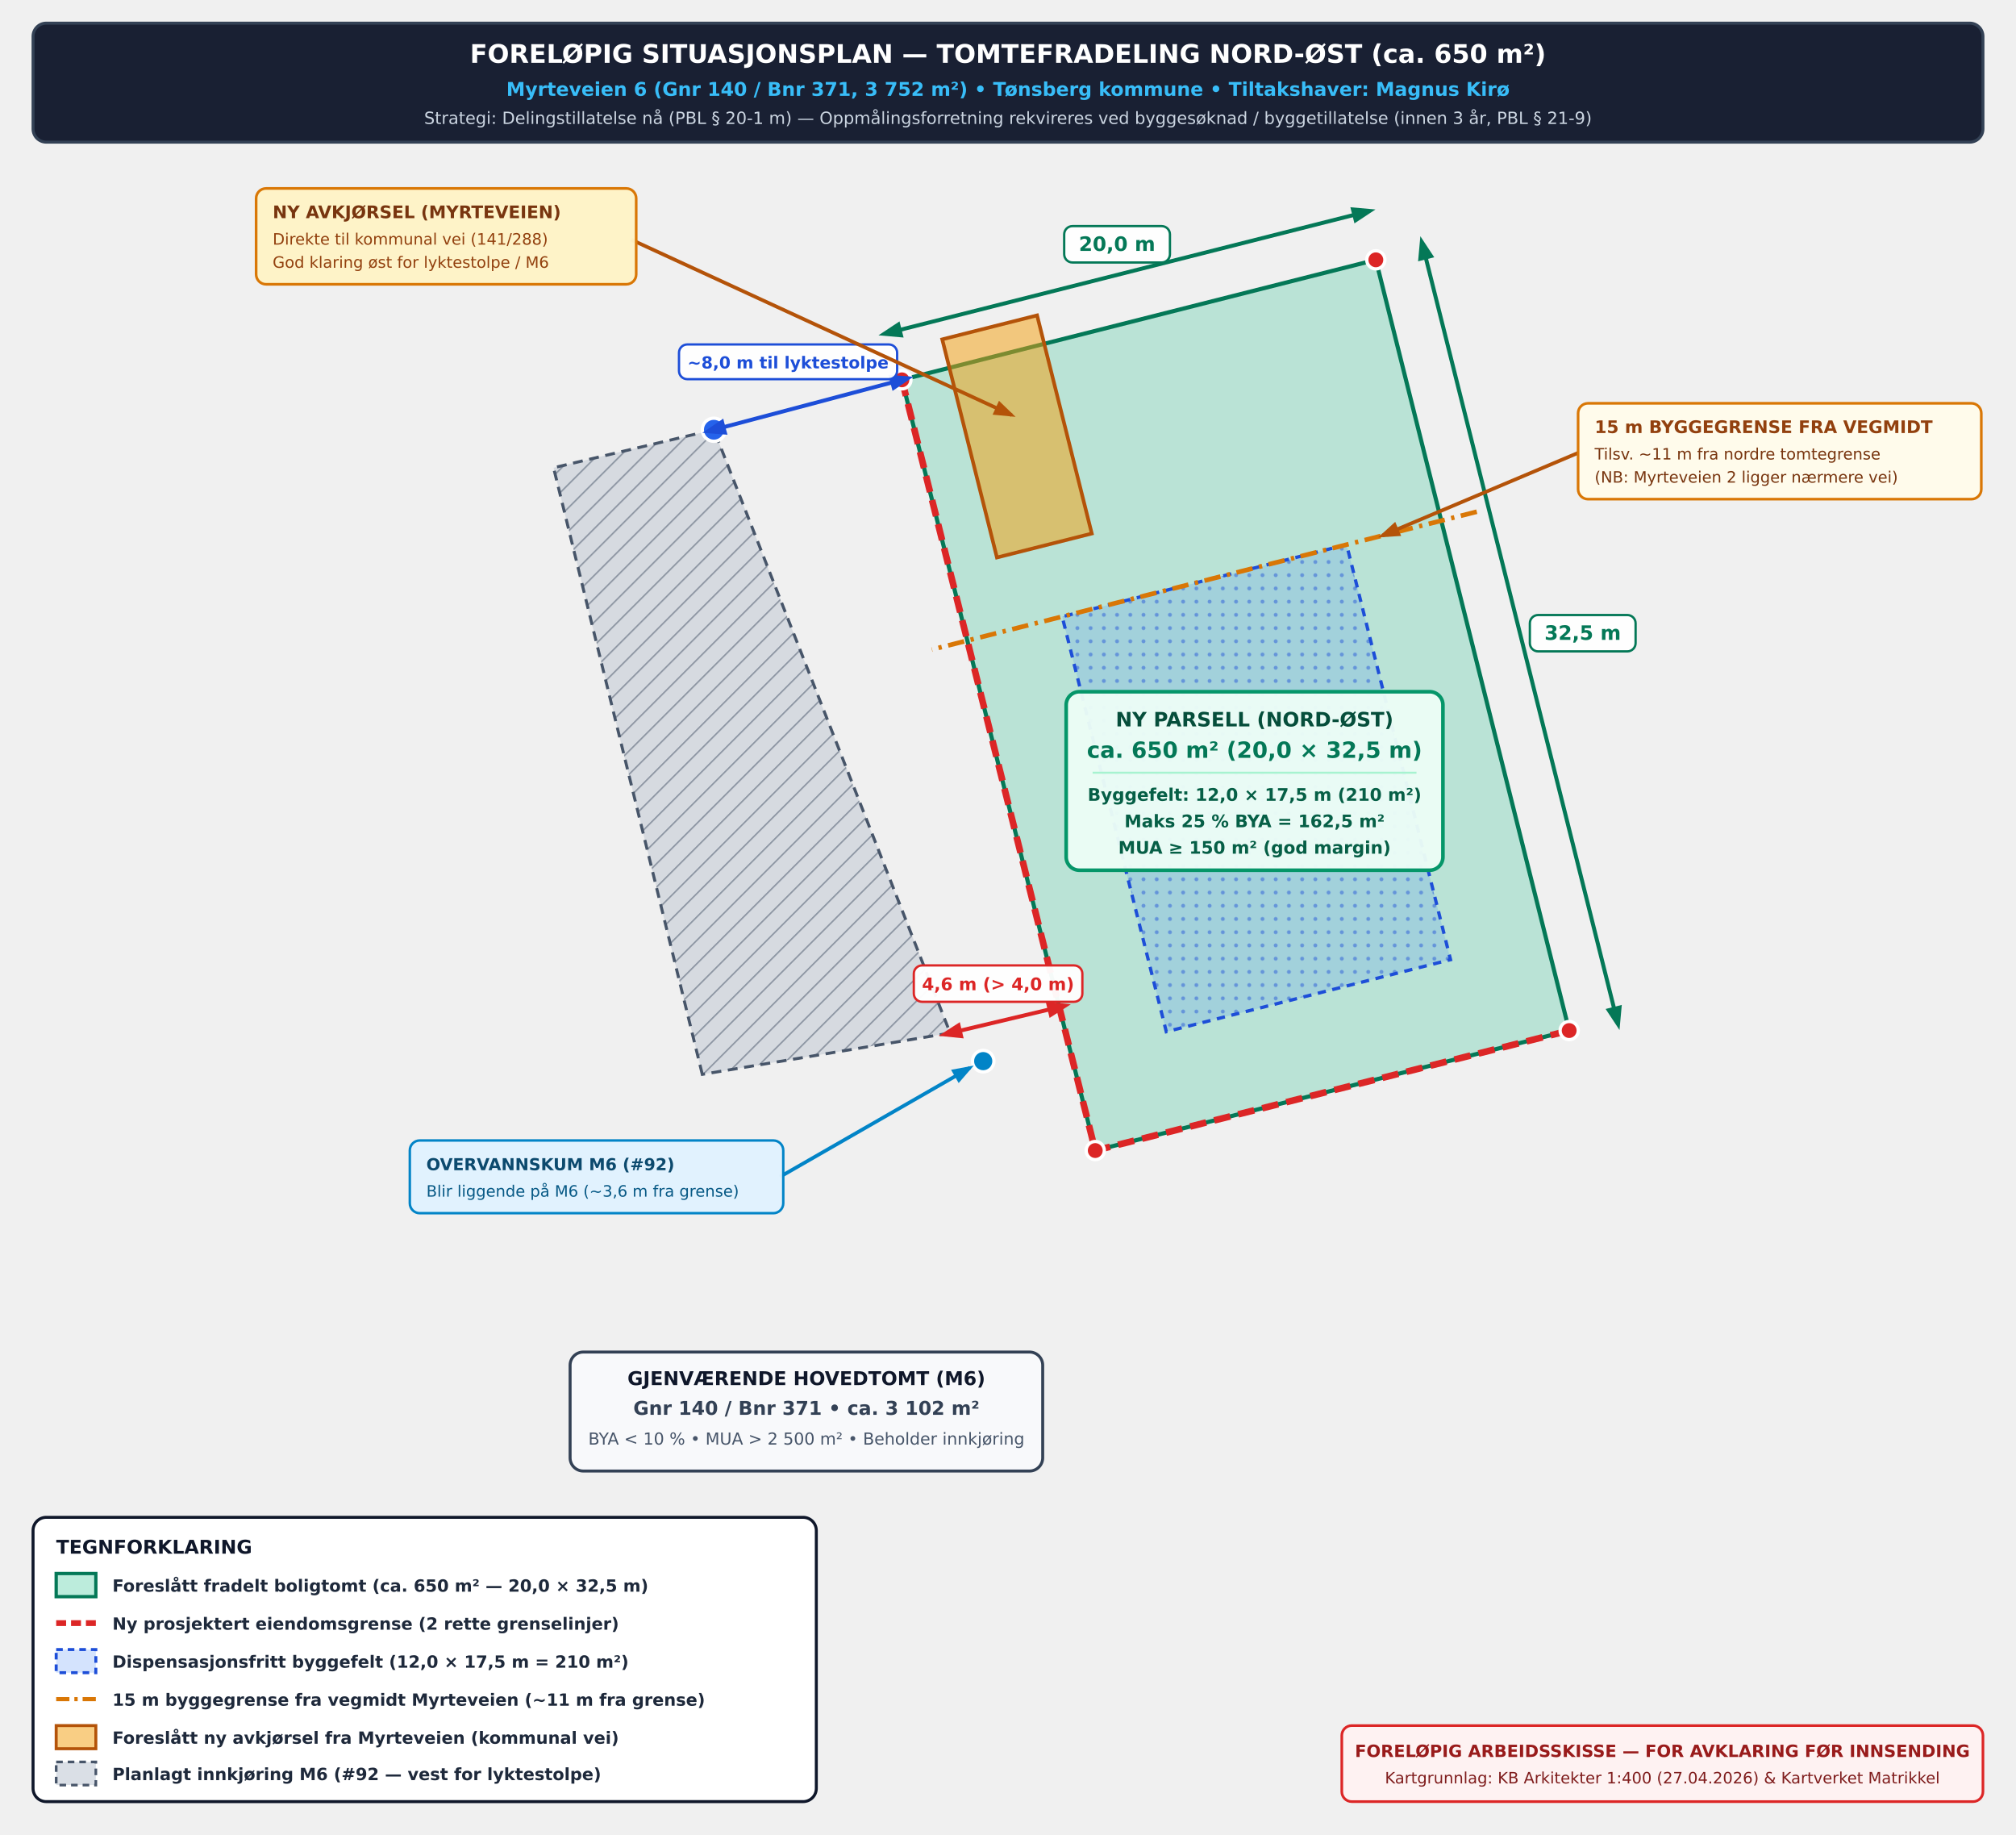
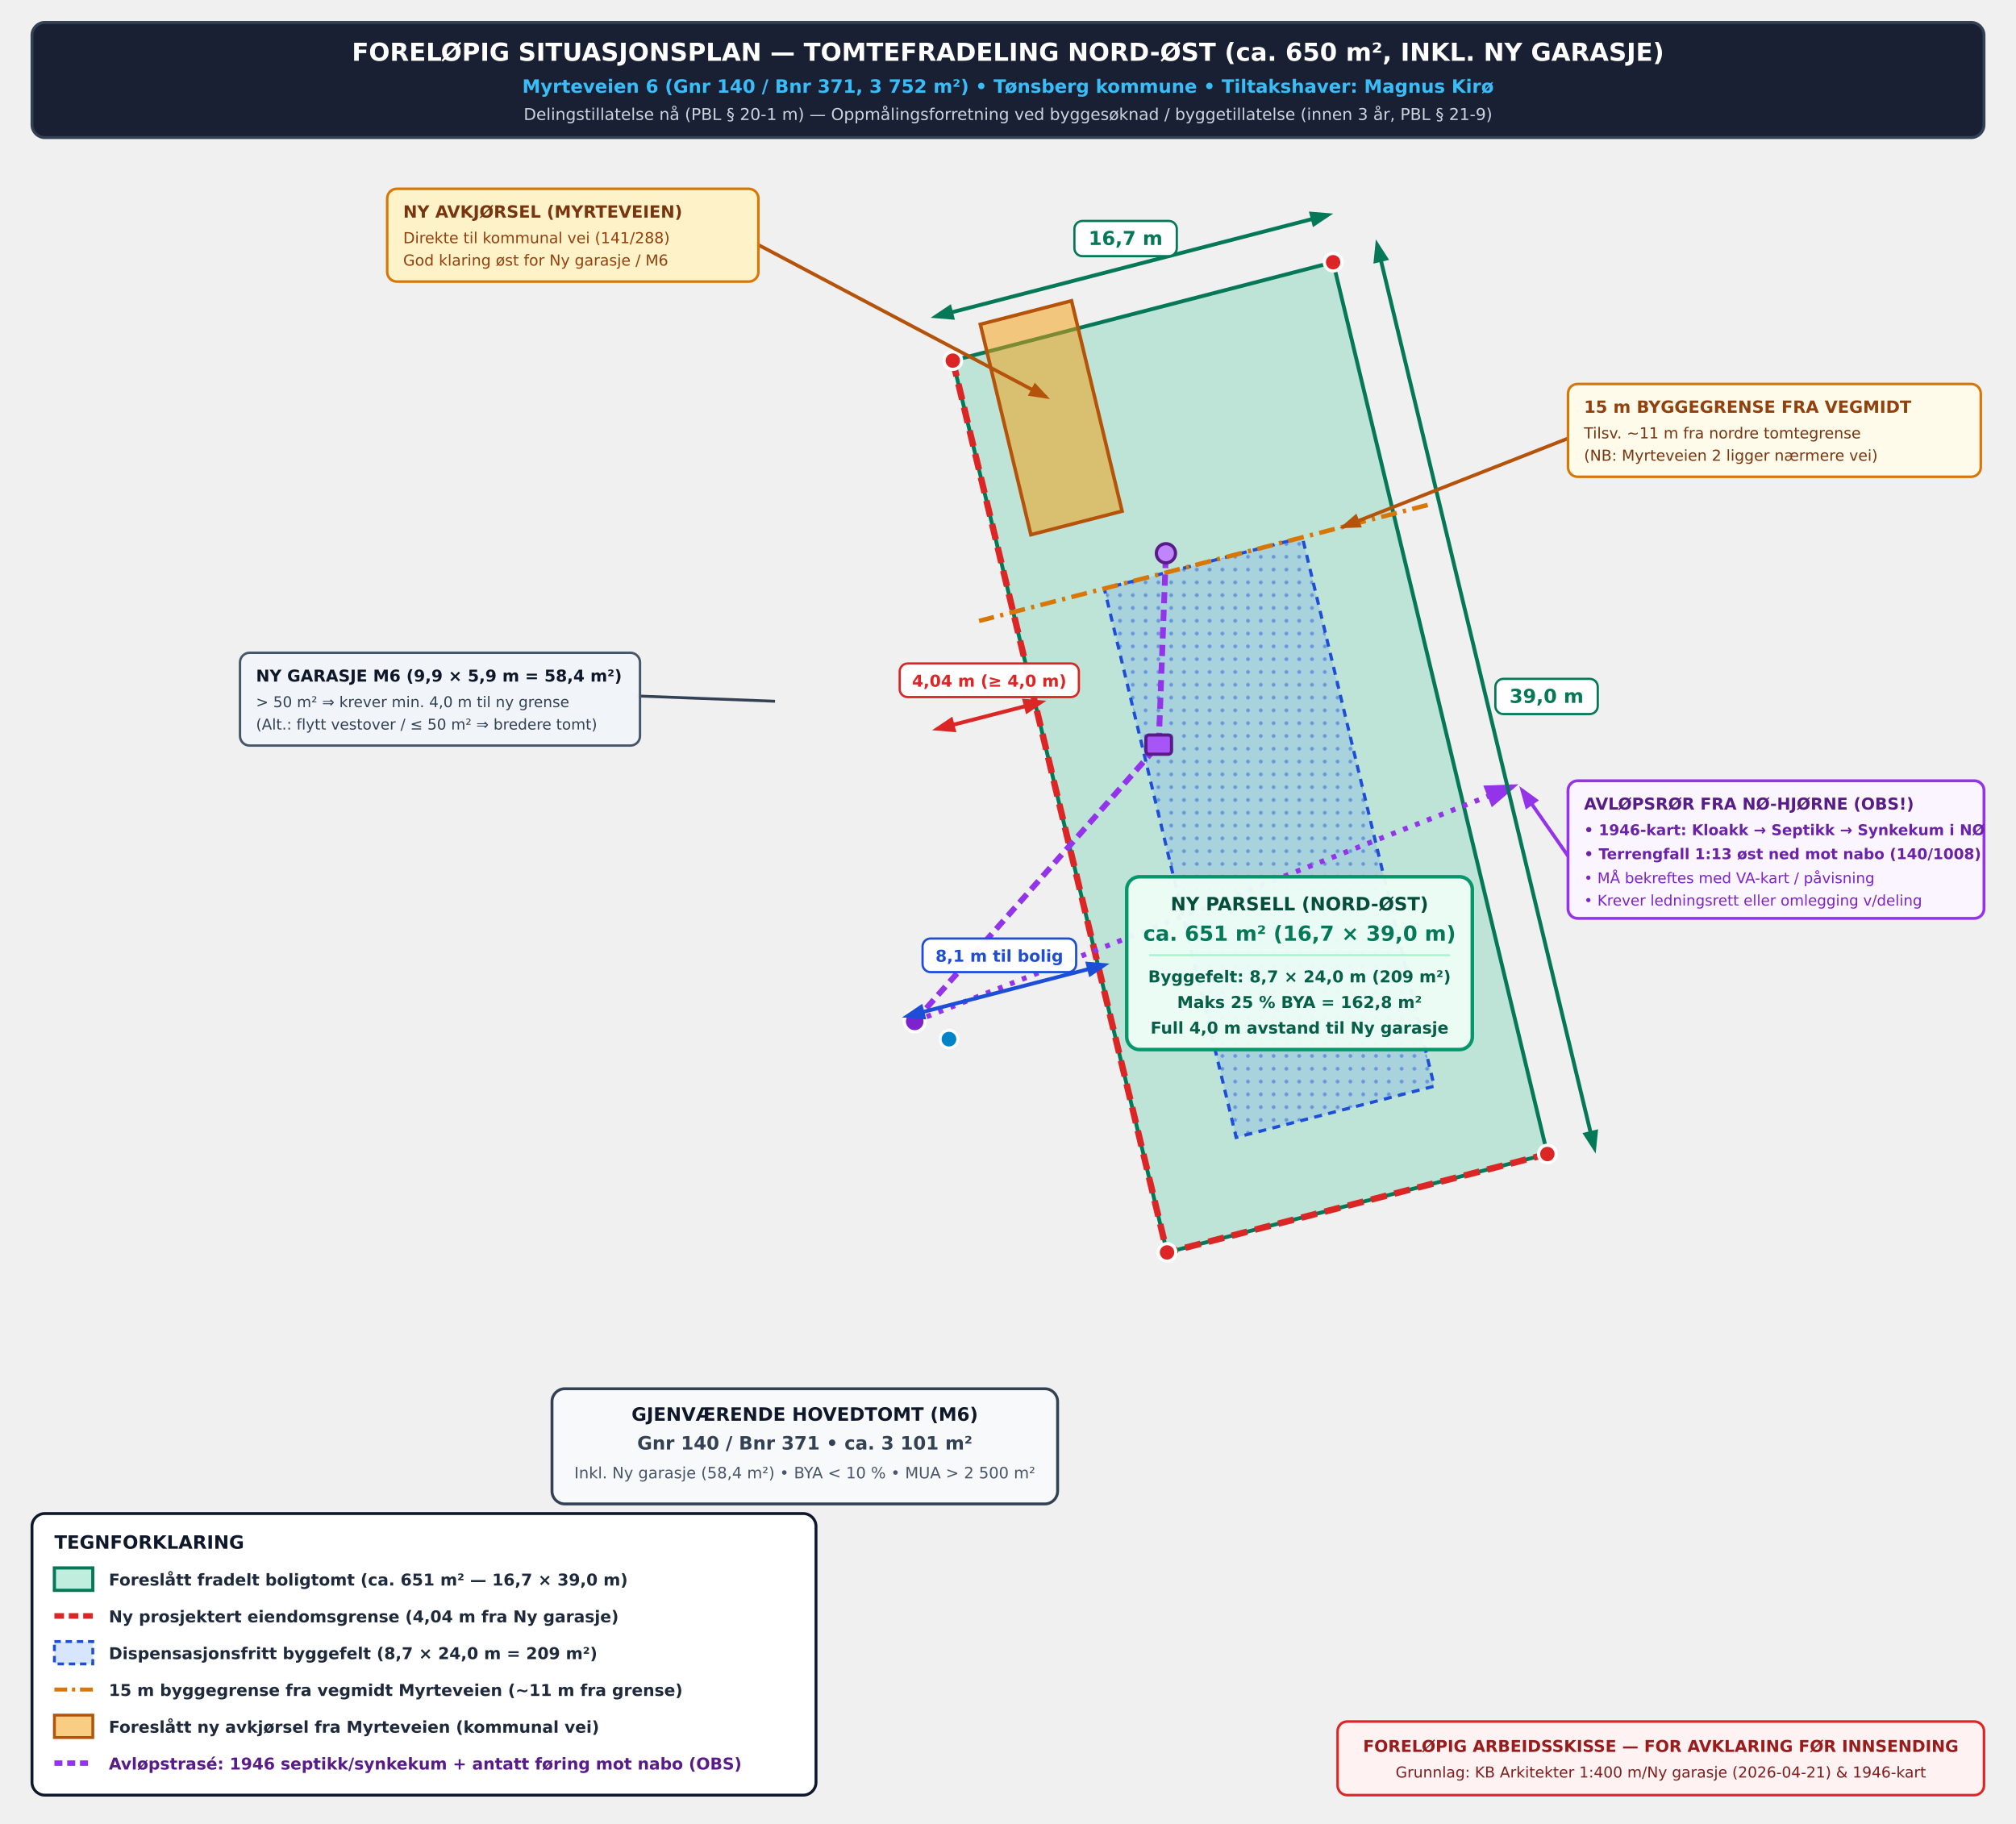
- <svg xmlns="http://www.w3.org/2000/svg" viewBox="0 0 1220 1110" width="1220" height="1110">
+ <svg xmlns="http://www.w3.org/2000/svg" viewBox="0 0 1260 1140" width="1260" height="1140">
  <defs>
-     <pattern id="hatch-drive" width="10" height="10" patternTransform="rotate(45 0 0)" patternUnits="userSpaceOnUse">
-       <line x1="0" y1="0" x2="0" y2="10" stroke="#475569" stroke-width="1.8" opacity="0.5" />
-     </pattern>
    <pattern id="dots-build" width="8" height="8" patternUnits="userSpaceOnUse">
      <circle cx="4" cy="4" r="1.2" fill="#1d4ed8" opacity="0.45" />
    </pattern>
    <marker id="arrow-047857" viewBox="0 0 10 10" refX="5" refY="5" markerWidth="6" markerHeight="6" orient="auto-start-reverse">
      <path d="M 0 1.5 L 10 5 L 0 8.5 z" fill="#047857" />
    </marker>
    <marker id="arrow-dc2626" viewBox="0 0 10 10" refX="5" refY="5" markerWidth="6" markerHeight="6" orient="auto-start-reverse">
      <path d="M 0 1.5 L 10 5 L 0 8.5 z" fill="#dc2626" />
    </marker>
    <marker id="arrow-1d4ed8" viewBox="0 0 10 10" refX="5" refY="5" markerWidth="6" markerHeight="6" orient="auto-start-reverse">
      <path d="M 0 1.5 L 10 5 L 0 8.5 z" fill="#1d4ed8" />
    </marker>
    <marker id="arrow-b45309" viewBox="0 0 10 10" refX="8" refY="5" markerWidth="6" markerHeight="6" orient="auto">
      <path d="M 0 1.5 L 10 5 L 0 8.5 z" fill="#b45309" />
    </marker>
-     <marker id="arrow-0284c7" viewBox="0 0 10 10" refX="8" refY="5" markerWidth="6" markerHeight="6" orient="auto">
-       <path d="M 0 1.5 L 10 5 L 0 8.5 z" fill="#0284c7" />
+     <marker id="arrow-9333ea" viewBox="0 0 10 10" refX="8" refY="5" markerWidth="6.5" markerHeight="6.5" orient="auto">
+       <path d="M 0 1.5 L 10 5 L 0 8.5 z" fill="#9333ea" />
    </marker>
  </defs>
-   <polygon points="425.0,650.0 335.0,283.0 432.0,260.0 575.0,625.0" fill="#94a3b8" fill-opacity="0.28" stroke="#475569" stroke-width="1.8" stroke-dasharray="6,4" />
-   <polygon points="425.0,650.0 335.0,283.0 432.0,260.0 575.0,625.0" fill="url(#hatch-drive)" stroke="none" />
-   <polygon points="832.6,157.2 545.8,229.8 662.8,696.1 949.6,623.5" fill="#10b981" fill-opacity="0.24" stroke="#047857" stroke-width="2.5" />
-   <polygon points="814.9,329.5 642.8,373.1 705.8,624.2 877.8,580.6" fill="#3b82f6" fill-opacity="0.18" stroke="#1d4ed8" stroke-width="2.0" stroke-dasharray="5,4" />
-   <polygon points="814.9,329.5 642.8,373.1 705.8,624.2 877.8,580.6" fill="url(#dots-build)" stroke="none" />
-   <polygon points="627.6,190.8 570.2,205.3 603.3,337.3 660.7,322.8" fill="#f59e0b" fill-opacity="0.50" stroke="#b45309" stroke-width="2.2" />
-   <line x1="893.7" y1="309.6" x2="563.9" y2="393.0" stroke="#d97706" stroke-width="2.8" stroke-dasharray="10,4,2,4" />
-   <polyline points="545.8,229.8 662.8,696.1 949.6,623.5" fill="none" stroke="#dc2626" stroke-width="4.0" stroke-dasharray="10,5" />
-   <circle cx="832.6" cy="157.2" r="5.5" fill="#dc2626" stroke="#ffffff" stroke-width="2" />
-   <circle cx="545.8" cy="229.8" r="5.5" fill="#dc2626" stroke="#ffffff" stroke-width="2" />
-   <circle cx="662.8" cy="696.1" r="5.5" fill="#dc2626" stroke="#ffffff" stroke-width="2" />
-   <circle cx="949.6" cy="623.5" r="5.5" fill="#dc2626" stroke="#ffffff" stroke-width="2" />
-   <circle cx="432.0" cy="260.0" r="7" fill="#2563eb" stroke="#ffffff" stroke-width="2" />
-   <circle cx="595.0" cy="642.0" r="6.5" fill="#0284c7" stroke="#ffffff" stroke-width="2" />
-   <line x1="825.4" y1="128.5" x2="538.6" y2="201.1" stroke="#047857" stroke-width="2.4" marker-start="url(#arrow-047857)" marker-end="url(#arrow-047857)" />
-   <rect x="644.0" y="136.8" width="64" height="22" rx="5" fill="#ffffff" fill-opacity="0.96" stroke="#047857" stroke-width="1.4" />
-   <text x="676.0" y="151.8" text-anchor="middle" font-family="DejaVu Sans, Arial, sans-serif" font-weight="700" font-size="12" fill="#047857">20,0 m</text>
-   <line x1="861.3" y1="149.9" x2="978.3" y2="616.2" stroke="#047857" stroke-width="2.4" marker-start="url(#arrow-047857)" marker-end="url(#arrow-047857)" />
-   <rect x="925.8" y="372.1" width="64" height="22" rx="5" fill="#ffffff" fill-opacity="0.96" stroke="#047857" stroke-width="1.4" />
-   <text x="957.8" y="387.1" text-anchor="middle" font-family="DejaVu Sans, Arial, sans-serif" font-weight="700" font-size="12" fill="#047857">32,5 m</text>
-   <line x1="575.0" y1="625.0" x2="641.0" y2="609.3" stroke="#dc2626" stroke-width="2.4" marker-start="url(#arrow-dc2626)" marker-end="url(#arrow-dc2626)" />
-   <rect x="553.0" y="584.1" width="102" height="22" rx="5" fill="#ffffff" fill-opacity="0.96" stroke="#dc2626" stroke-width="1.4" />
-   <text x="604.0" y="599.1" text-anchor="middle" font-family="DejaVu Sans, Arial, sans-serif" font-weight="700" font-size="10.5" fill="#dc2626">4,6 m (&gt; 4,0 m)</text>
-   <line x1="432.0" y1="260.0" x2="545.8" y2="229.8" stroke="#1d4ed8" stroke-width="2.4" marker-start="url(#arrow-1d4ed8)" marker-end="url(#arrow-1d4ed8)" />
-   <rect x="410.9" y="208.4" width="132" height="21" rx="5" fill="#ffffff" fill-opacity="0.96" stroke="#1d4ed8" stroke-width="1.4" />
-   <text x="476.9" y="222.9" text-anchor="middle" font-family="DejaVu Sans, Arial, sans-serif" font-weight="700" font-size="10" fill="#1d4ed8">~8,0 m til lyktestolpe</text>
-   <g transform="translate(645.2, 418.5)">
-     <rect width="228" height="108" rx="8" fill="#ecfdf5" fill-opacity="0.96" stroke="#059669" stroke-width="2.2" />
-     <text x="114" y="21" text-anchor="middle" font-family="DejaVu Sans, Arial, sans-serif" font-weight="800" font-size="12" fill="#064e3b">NY PARSELL (NORD-ØST)</text>
-     <text x="114" y="40" text-anchor="middle" font-family="DejaVu Sans, Arial, sans-serif" font-weight="800" font-size="13.5" fill="#047857">ca. 650 m² (20,0 × 32,5 m)</text>
-     <line x1="16" y1="49" x2="212" y2="49" stroke="#a7f3d0" stroke-width="1.2" />
-     <text x="114" y="66" text-anchor="middle" font-family="DejaVu Sans, Arial, sans-serif" font-weight="600" font-size="10.5" fill="#065f46">Byggefelt: 12,0 × 17,5 m (210 m²)</text>
-     <text x="114" y="82" text-anchor="middle" font-family="DejaVu Sans, Arial, sans-serif" font-weight="600" font-size="10.5" fill="#065f46">Maks 25 % BYA = 162,5 m²</text>
-     <text x="114" y="98" text-anchor="middle" font-family="DejaVu Sans, Arial, sans-serif" font-weight="600" font-size="10.5" fill="#065f46">MUA ≥ 150 m² (god margin)</text>
+   <polygon points="833.2,163.9 595.5,225.4 729.4,782.8 967.1,721.3" fill="#10b981" fill-opacity="0.22" stroke="#047857" stroke-width="2.4" />
+   <polygon points="814.0,335.9 690.2,367.9 772.6,710.9 896.4,678.9" fill="#3b82f6" fill-opacity="0.16" stroke="#1d4ed8" stroke-width="2.0" stroke-dasharray="5,4" />
+   <polygon points="814.0,335.9 690.2,367.9 772.6,710.9 896.4,678.9" fill="url(#dots-build)" stroke="none" />
+   <polygon points="669.7,188.0 612.7,202.7 644.3,334.2 701.3,319.5" fill="#f59e0b" fill-opacity="0.50" stroke="#b45309" stroke-width="2.2" />
+   <line x1="892.3" y1="315.6" x2="611.9" y2="388.1" stroke="#d97706" stroke-width="2.8" stroke-dasharray="10,4,2,4" />
+   <polyline points="595.5,225.4 729.4,782.8 967.1,721.3" fill="none" stroke="#dc2626" stroke-width="4.0" stroke-dasharray="10,5" />
+   <circle cx="833.2" cy="163.9" r="5.5" fill="#dc2626" stroke="#ffffff" stroke-width="2" />
+   <circle cx="595.5" cy="225.4" r="5.5" fill="#dc2626" stroke="#ffffff" stroke-width="2" />
+   <circle cx="729.4" cy="782.8" r="5.5" fill="#dc2626" stroke="#ffffff" stroke-width="2" />
+   <circle cx="967.1" cy="721.3" r="5.5" fill="#dc2626" stroke="#ffffff" stroke-width="2" />
+   <polyline points="571.7,638.4 724.2,465.4 728.7,345.8" fill="none" stroke="#9333ea" stroke-width="3.6" stroke-dasharray="7,4" />
+   <line x1="571.7" y1="638.4" x2="945.2" y2="491.7" stroke="#9333ea" stroke-width="3.2" stroke-dasharray="3,5" marker-end="url(#arrow-9333ea)" />
+   <circle cx="571.7" cy="638.4" r="6.5" fill="#7e22ce" stroke="#ffffff" stroke-width="2" />
+   <rect x="716.2" y="459.4" width="16" height="12" rx="2" fill="#a855f7" stroke="#581c87" stroke-width="2" />
+   <circle cx="728.7" cy="345.8" r="6" fill="#c084fc" stroke="#581c87" stroke-width="2" />
+   <circle cx="593.1" cy="649.5" r="5.5" fill="#0284c7" stroke="#ffffff" stroke-width="1.8" />
+   <line x1="826.3" y1="135.3" x2="588.6" y2="196.8" stroke="#047857" stroke-width="2.4" marker-start="url(#arrow-047857)" marker-end="url(#arrow-047857)" />
+   <rect x="671.5" y="138.1" width="64" height="22" rx="5" fill="#ffffff" fill-opacity="0.96" stroke="#047857" stroke-width="1.4" />
+   <text x="703.5" y="153.1" text-anchor="middle" font-family="DejaVu Sans, Arial, sans-serif" font-weight="700" font-size="12" fill="#047857">16,7 m</text>
+   <line x1="861.6" y1="156.6" x2="995.6" y2="714.0" stroke="#047857" stroke-width="2.4" marker-start="url(#arrow-047857)" marker-end="url(#arrow-047857)" />
+   <rect x="934.6" y="424.3" width="64" height="22" rx="5" fill="#ffffff" fill-opacity="0.96" stroke="#047857" stroke-width="1.4" />
+   <text x="966.6" y="439.3" text-anchor="middle" font-family="DejaVu Sans, Arial, sans-serif" font-weight="700" font-size="12" fill="#047857">39,0 m</text>
+   <line x1="589.5" y1="454.6" x2="647.0" y2="439.8" stroke="#dc2626" stroke-width="2.4" marker-start="url(#arrow-dc2626)" marker-end="url(#arrow-dc2626)" />
+   <rect x="562.3" y="414.7" width="112" height="21" rx="5" fill="#ffffff" fill-opacity="0.96" stroke="#dc2626" stroke-width="1.4" />
+   <text x="618.3" y="429.2" text-anchor="middle" font-family="DejaVu Sans, Arial, sans-serif" font-weight="700" font-size="10.2" fill="#dc2626">4,04 m (≥ 4,0 m)</text>
+   <line x1="570.7" y1="634.1" x2="686.5" y2="604.1" stroke="#1d4ed8" stroke-width="2.4" marker-start="url(#arrow-1d4ed8)" marker-end="url(#arrow-1d4ed8)" />
+   <rect x="576.6" y="586.6" width="96" height="21" rx="5" fill="#ffffff" fill-opacity="0.96" stroke="#1d4ed8" stroke-width="1.4" />
+   <text x="624.6" y="601.1" text-anchor="middle" font-family="DejaVu Sans, Arial, sans-serif" font-weight="700" font-size="10.2" fill="#1d4ed8">8,1 m til bolig</text>
+   <g transform="translate(704.2, 548.0)">
+     <rect width="216" height="108" rx="8" fill="#ecfdf5" fill-opacity="0.96" stroke="#059669" stroke-width="2.2" />
+     <text x="108" y="21" text-anchor="middle" font-family="DejaVu Sans, Arial, sans-serif" font-weight="800" font-size="11.5" fill="#064e3b">NY PARSELL (NORD-ØST)</text>
+     <text x="108" y="40" text-anchor="middle" font-family="DejaVu Sans, Arial, sans-serif" font-weight="800" font-size="13" fill="#047857">ca. 651 m² (16,7 × 39,0 m)</text>
+     <line x1="14" y1="49" x2="202" y2="49" stroke="#a7f3d0" stroke-width="1.2" />
+     <text x="108" y="66" text-anchor="middle" font-family="DejaVu Sans, Arial, sans-serif" font-weight="600" font-size="10.2" fill="#065f46">Byggefelt: 8,7 × 24,0 m (209 m²)</text>
+     <text x="108" y="82" text-anchor="middle" font-family="DejaVu Sans, Arial, sans-serif" font-weight="600" font-size="10.2" fill="#065f46">Maks 25 % BYA = 162,8 m²</text>
+     <text x="108" y="98" text-anchor="middle" font-family="DejaVu Sans, Arial, sans-serif" font-weight="600" font-size="10.2" fill="#065f46">Full 4,0 m avstand til Ny garasje</text>
  </g>
-   <g transform="translate(345, 818)">
-     <rect width="286" height="72" rx="8" fill="#f8fafc" fill-opacity="0.96" stroke="#334155" stroke-width="1.8" />
-     <text x="143" y="20" text-anchor="middle" font-family="DejaVu Sans, Arial, sans-serif" font-weight="800" font-size="11.5" fill="#0f172a">GJENVÆRENDE HOVEDTOMT (M6)</text>
-     <text x="143" y="38" text-anchor="middle" font-family="DejaVu Sans, Arial, sans-serif" font-weight="700" font-size="11.5" fill="#334155">Gnr 140 / Bnr 371 • ca. 3 102 m²</text>
-     <text x="143" y="56" text-anchor="middle" font-family="DejaVu Sans, Arial, sans-serif" font-weight="500" font-size="10" fill="#475569">BYA &lt; 10 % • MUA &gt; 2 500 m² • Beholder innkjøring</text>
+   <g transform="translate(345, 868)">
+     <rect width="316" height="72" rx="8" fill="#f8fafc" fill-opacity="0.96" stroke="#334155" stroke-width="1.8" />
+     <text x="158" y="20" text-anchor="middle" font-family="DejaVu Sans, Arial, sans-serif" font-weight="800" font-size="11.5" fill="#0f172a">GJENVÆRENDE HOVEDTOMT (M6)</text>
+     <text x="158" y="38" text-anchor="middle" font-family="DejaVu Sans, Arial, sans-serif" font-weight="700" font-size="11.5" fill="#334155">Gnr 140 / Bnr 371 • ca. 3 101 m²</text>
+     <text x="158" y="56" text-anchor="middle" font-family="DejaVu Sans, Arial, sans-serif" font-weight="500" font-size="9.8" fill="#475569">Inkl. Ny garasje (58,4 m²) • BYA &lt; 10 % • MUA &gt; 2 500 m²</text>
  </g>
-   <line x1="382" y1="145" x2="612.2" y2="251.1" stroke="#b45309" stroke-width="2.2" marker-end="url(#arrow-b45309)" />
-   <g transform="translate(155, 114)">
-     <rect width="230" height="58" rx="6" fill="#fef3c7" fill-opacity="0.97" stroke="#d97706" stroke-width="1.6" />
+   <line x1="472" y1="152" x2="653.9" y2="248.2" stroke="#b45309" stroke-width="2.2" marker-end="url(#arrow-b45309)" />
+   <g transform="translate(242, 118)">
+     <rect width="232" height="58" rx="6" fill="#fef3c7" fill-opacity="0.97" stroke="#d97706" stroke-width="1.6" />
    <text x="10" y="18" font-family="DejaVu Sans, Arial, sans-serif" font-weight="800" font-size="10.5" fill="#78350f">NY AVKJØRSEL (MYRTEVEIEN)</text>
    <text x="10" y="34" font-family="DejaVu Sans, Arial, sans-serif" font-weight="500" font-size="9.5" fill="#92400e">Direkte til kommunal vei (141/288)</text>
-     <text x="10" y="48" font-family="DejaVu Sans, Arial, sans-serif" font-weight="500" font-size="9.5" fill="#92400e">God klaring øst for lyktestolpe / M6</text>
+     <text x="10" y="48" font-family="DejaVu Sans, Arial, sans-serif" font-weight="500" font-size="9.5" fill="#92400e">God klaring øst for Ny garasje / M6</text>
  </g>
-   <line x1="955" y1="274" x2="836.4" y2="324.1" stroke="#b45309" stroke-width="2.2" marker-end="url(#arrow-b45309)" />
-   <g transform="translate(955, 244)">
-     <rect width="244" height="58" rx="6" fill="#fffbeb" fill-opacity="0.97" stroke="#d97706" stroke-width="1.6" />
+   <line x1="980" y1="274" x2="839.6" y2="329.2" stroke="#b45309" stroke-width="2.2" marker-end="url(#arrow-b45309)" />
+   <g transform="translate(980, 240)">
+     <rect width="258" height="58" rx="6" fill="#fffbeb" fill-opacity="0.97" stroke="#d97706" stroke-width="1.6" />
    <text x="10" y="18" font-family="DejaVu Sans, Arial, sans-serif" font-weight="800" font-size="10.5" fill="#92400e">15 m BYGGEGRENSE FRA VEGMIDT</text>
    <text x="10" y="34" font-family="DejaVu Sans, Arial, sans-serif" font-weight="500" font-size="9.5" fill="#78350f">Tilsv. ~11 m fra nordre tomtegrense</text>
    <text x="10" y="48" font-family="DejaVu Sans, Arial, sans-serif" font-weight="500" font-size="9.5" fill="#78350f">(NB: Myrteveien 2 ligger nærmere vei)</text>
  </g>
-   <line x1="472" y1="712" x2="587.0" y2="646.0" stroke="#0284c7" stroke-width="2.2" marker-end="url(#arrow-0284c7)" />
-   <g transform="translate(248, 690)">
-     <rect width="226" height="44" rx="6" fill="#e0f2fe" fill-opacity="0.97" stroke="#0284c7" stroke-width="1.5" />
-     <text x="10" y="18" font-family="DejaVu Sans, Arial, sans-serif" font-weight="800" font-size="10" fill="#0c4a6e">OVERVANNSKUM M6 (#92)</text>
-     <text x="10" y="34" font-family="DejaVu Sans, Arial, sans-serif" font-weight="500" font-size="9.5" fill="#075985">Blir liggende på M6 (~3,6 m fra grense)</text>
+   <line x1="980" y1="535" x2="951.2" y2="493.7" stroke="#9333ea" stroke-width="2.2" marker-end="url(#arrow-9333ea)" />
+   <g transform="translate(980, 488)">
+     <rect width="260" height="86" rx="6" fill="#faf5ff" fill-opacity="0.97" stroke="#9333ea" stroke-width="1.8" />
+     <text x="10" y="18" font-family="DejaVu Sans, Arial, sans-serif" font-weight="800" font-size="10.2" fill="#581c87">AVLØPSRØR FRA NØ-HJØRNE (OBS!)</text>
+     <text x="10" y="34" font-family="DejaVu Sans, Arial, sans-serif" font-weight="600" font-size="9.3" fill="#6b21a8">• 1946-kart: Kloakk → Septikk → Synkekum i NØ</text>
+     <text x="10" y="49" font-family="DejaVu Sans, Arial, sans-serif" font-weight="600" font-size="9.3" fill="#6b21a8">• Terrengfall 1:13 øst ned mot nabo (140/1008)</text>
+     <text x="10" y="64" font-family="DejaVu Sans, Arial, sans-serif" font-weight="500" font-size="9.2" fill="#7e22ce">• MÅ bekreftes med VA-kart / påvisning</text>
+     <text x="10" y="78" font-family="DejaVu Sans, Arial, sans-serif" font-weight="500" font-size="9.2" fill="#7e22ce">• Krever ledningsrett eller omlegging v/deling</text>
+   </g>
+   <line x1="398" y1="435" x2="484.4" y2="438.3" stroke="#334155" stroke-width="1.8" />
+   <g transform="translate(150, 408)">
+     <rect width="250" height="58" rx="6" fill="#f1f5f9" fill-opacity="0.97" stroke="#475569" stroke-width="1.5" />
+     <text x="10" y="18" font-family="DejaVu Sans, Arial, sans-serif" font-weight="800" font-size="10.2" fill="#0f172a">NY GARASJE M6 (9,9 × 5,9 m = 58,4 m²)</text>
+     <text x="10" y="34" font-family="DejaVu Sans, Arial, sans-serif" font-weight="500" font-size="9.3" fill="#334155">&gt; 50 m² ⇒ krever min. 4,0 m til ny grense</text>
+     <text x="10" y="48" font-family="DejaVu Sans, Arial, sans-serif" font-weight="500" font-size="9.3" fill="#334155">(Alt.: flytt vestover / ≤ 50 m² ⇒ bredere tomt)</text>
  </g>
  <g transform="translate(20, 14)">
-     <rect width="1180" height="72" rx="8" fill="#0f172a" fill-opacity="0.95" stroke="#334155" stroke-width="1.8" />
-     <text x="590" y="24" text-anchor="middle" font-family="DejaVu Sans, Arial, sans-serif" font-weight="800" font-size="15.5" fill="#ffffff">FORELØPIG SITUASJONSPLAN — TOMTEFRADELING NORD-ØST (ca. 650 m²)</text>
-     <text x="590" y="44" text-anchor="middle" font-family="DejaVu Sans, Arial, sans-serif" font-weight="600" font-size="11.5" fill="#38bdf8">Myrteveien 6 (Gnr 140 / Bnr 371, 3 752 m²) • Tønsberg kommune • Tiltakshaver: Magnus Kirø</text>
-     <text x="590" y="61" text-anchor="middle" font-family="DejaVu Sans, Arial, sans-serif" font-weight="500" font-size="10.2" fill="#cbd5e1">Strategi: Delingstillatelse nå (PBL § 20-1 m) — Oppmålingsforretning rekvireres ved byggesøknad / byggetillatelse (innen 3 år, PBL § 21-9)</text>
+     <rect width="1220" height="72" rx="8" fill="#0f172a" fill-opacity="0.95" stroke="#334155" stroke-width="1.8" />
+     <text x="610" y="24" text-anchor="middle" font-family="DejaVu Sans, Arial, sans-serif" font-weight="800" font-size="15.5" fill="#ffffff">FORELØPIG SITUASJONSPLAN — TOMTEFRADELING NORD-ØST (ca. 650 m², INKL. NY GARASJE)</text>
+     <text x="610" y="44" text-anchor="middle" font-family="DejaVu Sans, Arial, sans-serif" font-weight="600" font-size="11.5" fill="#38bdf8">Myrteveien 6 (Gnr 140 / Bnr 371, 3 752 m²) • Tønsberg kommune • Tiltakshaver: Magnus Kirø</text>
+     <text x="610" y="61" text-anchor="middle" font-family="DejaVu Sans, Arial, sans-serif" font-weight="500" font-size="10.2" fill="#cbd5e1">Delingstillatelse nå (PBL § 20-1 m) — Oppmålingsforretning ved byggesøknad / byggetillatelse (innen 3 år, PBL § 21-9)</text>
  </g>
-   <g transform="translate(20, 918)">
-     <rect width="474" height="172" rx="8" fill="#ffffff" fill-opacity="0.97" stroke="#0f172a" stroke-width="1.8" />
+   <g transform="translate(20, 946)">
+     <rect width="490" height="176" rx="8" fill="#ffffff" fill-opacity="0.97" stroke="#0f172a" stroke-width="1.8" />
    <text x="14" y="22" font-family="DejaVu Sans, Arial, sans-serif" font-weight="800" font-size="11.5" fill="#0f172a">TEGNFORKLARING</text>
-     <rect x="14" y="34" width="24" height="14" fill="#10b981" fill-opacity="0.28" stroke="#047857" stroke-width="2" />
-     <text x="48" y="45" font-family="DejaVu Sans, Arial, sans-serif" font-weight="600" font-size="10.2" fill="#1e293b">Foreslått fradelt boligtomt (ca. 650 m² — 20,0 × 32,5 m)</text>
+     <rect x="14" y="34" width="24" height="14" fill="#10b981" fill-opacity="0.26" stroke="#047857" stroke-width="2" />
+     <text x="48" y="45" font-family="DejaVu Sans, Arial, sans-serif" font-weight="600" font-size="10.2" fill="#1e293b">Foreslått fradelt boligtomt (ca. 651 m² — 16,7 × 39,0 m)</text>
    <line x1="14" y1="64" x2="38" y2="64" stroke="#dc2626" stroke-width="3.5" stroke-dasharray="6,3" />
-     <text x="48" y="68" font-family="DejaVu Sans, Arial, sans-serif" font-weight="600" font-size="10.2" fill="#1e293b">Ny prosjektert eiendomsgrense (2 rette grenselinjer)</text>
-     <rect x="14" y="80" width="24" height="14" fill="#3b82f6" fill-opacity="0.22" stroke="#1d4ed8" stroke-width="1.8" stroke-dasharray="4,3" />
-     <text x="48" y="91" font-family="DejaVu Sans, Arial, sans-serif" font-weight="600" font-size="10.2" fill="#1e293b">Dispensasjonsfritt byggefelt (12,0 × 17,5 m = 210 m²)</text>
+     <text x="48" y="68" font-family="DejaVu Sans, Arial, sans-serif" font-weight="600" font-size="10.2" fill="#1e293b">Ny prosjektert eiendomsgrense (4,04 m fra Ny garasje)</text>
+     <rect x="14" y="80" width="24" height="14" fill="#3b82f6" fill-opacity="0.20" stroke="#1d4ed8" stroke-width="1.8" stroke-dasharray="4,3" />
+     <text x="48" y="91" font-family="DejaVu Sans, Arial, sans-serif" font-weight="600" font-size="10.2" fill="#1e293b">Dispensasjonsfritt byggefelt (8,7 × 24,0 m = 209 m²)</text>
    <line x1="14" y1="110" x2="38" y2="110" stroke="#d97706" stroke-width="2.5" stroke-dasharray="8,3,2,3" />
    <text x="48" y="114" font-family="DejaVu Sans, Arial, sans-serif" font-weight="600" font-size="10.2" fill="#1e293b">15 m byggegrense fra vegmidt Myrteveien (~11 m fra grense)</text>
    <rect x="14" y="126" width="24" height="14" fill="#f59e0b" fill-opacity="0.50" stroke="#b45309" stroke-width="1.8" />
    <text x="48" y="137" font-family="DejaVu Sans, Arial, sans-serif" font-weight="600" font-size="10.2" fill="#1e293b">Foreslått ny avkjørsel fra Myrteveien (kommunal vei)</text>
-     <rect x="14" y="148" width="24" height="14" fill="#94a3b8" fill-opacity="0.35" stroke="#475569" stroke-width="1.6" stroke-dasharray="4,3" />
-     <text x="48" y="159" font-family="DejaVu Sans, Arial, sans-serif" font-weight="600" font-size="10.2" fill="#1e293b">Planlagt innkjøring M6 (#92 — vest for lyktestolpe)</text>
+     <line x1="14" y1="156" x2="38" y2="156" stroke="#9333ea" stroke-width="3.4" stroke-dasharray="5,3" />
+     <text x="48" y="160" font-family="DejaVu Sans, Arial, sans-serif" font-weight="600" font-size="10.2" fill="#581c87">Avløpstrasé: 1946 septikk/synkekum + antatt føring mot nabo (OBS)</text>
  </g>
-   <g transform="translate(812, 1044)">
-     <rect width="388" height="46" rx="6" fill="#fef2f2" fill-opacity="0.97" stroke="#dc2626" stroke-width="1.6" />
-     <text x="194" y="19" text-anchor="middle" font-family="DejaVu Sans, Arial, sans-serif" font-weight="800" font-size="10.2" fill="#991b1b">FORELØPIG ARBEIDSSKISSE — FOR AVKLARING FØR INNSENDING</text>
-     <text x="194" y="35" text-anchor="middle" font-family="DejaVu Sans, Arial, sans-serif" font-weight="500" font-size="9.5" fill="#7f1d1d">Kartgrunnlag: KB Arkitekter 1:400 (27.04.2026) &amp; Kartverket Matrikkel</text>
+   <g transform="translate(836, 1076)">
+     <rect width="404" height="46" rx="6" fill="#fef2f2" fill-opacity="0.97" stroke="#dc2626" stroke-width="1.6" />
+     <text x="202" y="19" text-anchor="middle" font-family="DejaVu Sans, Arial, sans-serif" font-weight="800" font-size="10.2" fill="#991b1b">FORELØPIG ARBEIDSSKISSE — FOR AVKLARING FØR INNSENDING</text>
+     <text x="202" y="35" text-anchor="middle" font-family="DejaVu Sans, Arial, sans-serif" font-weight="500" font-size="9.4" fill="#7f1d1d">Grunnlag: KB Arkitekter 1:400 m/Ny garasje (2026-04-21) &amp; 1946-kart</text>
  </g>
</svg>
